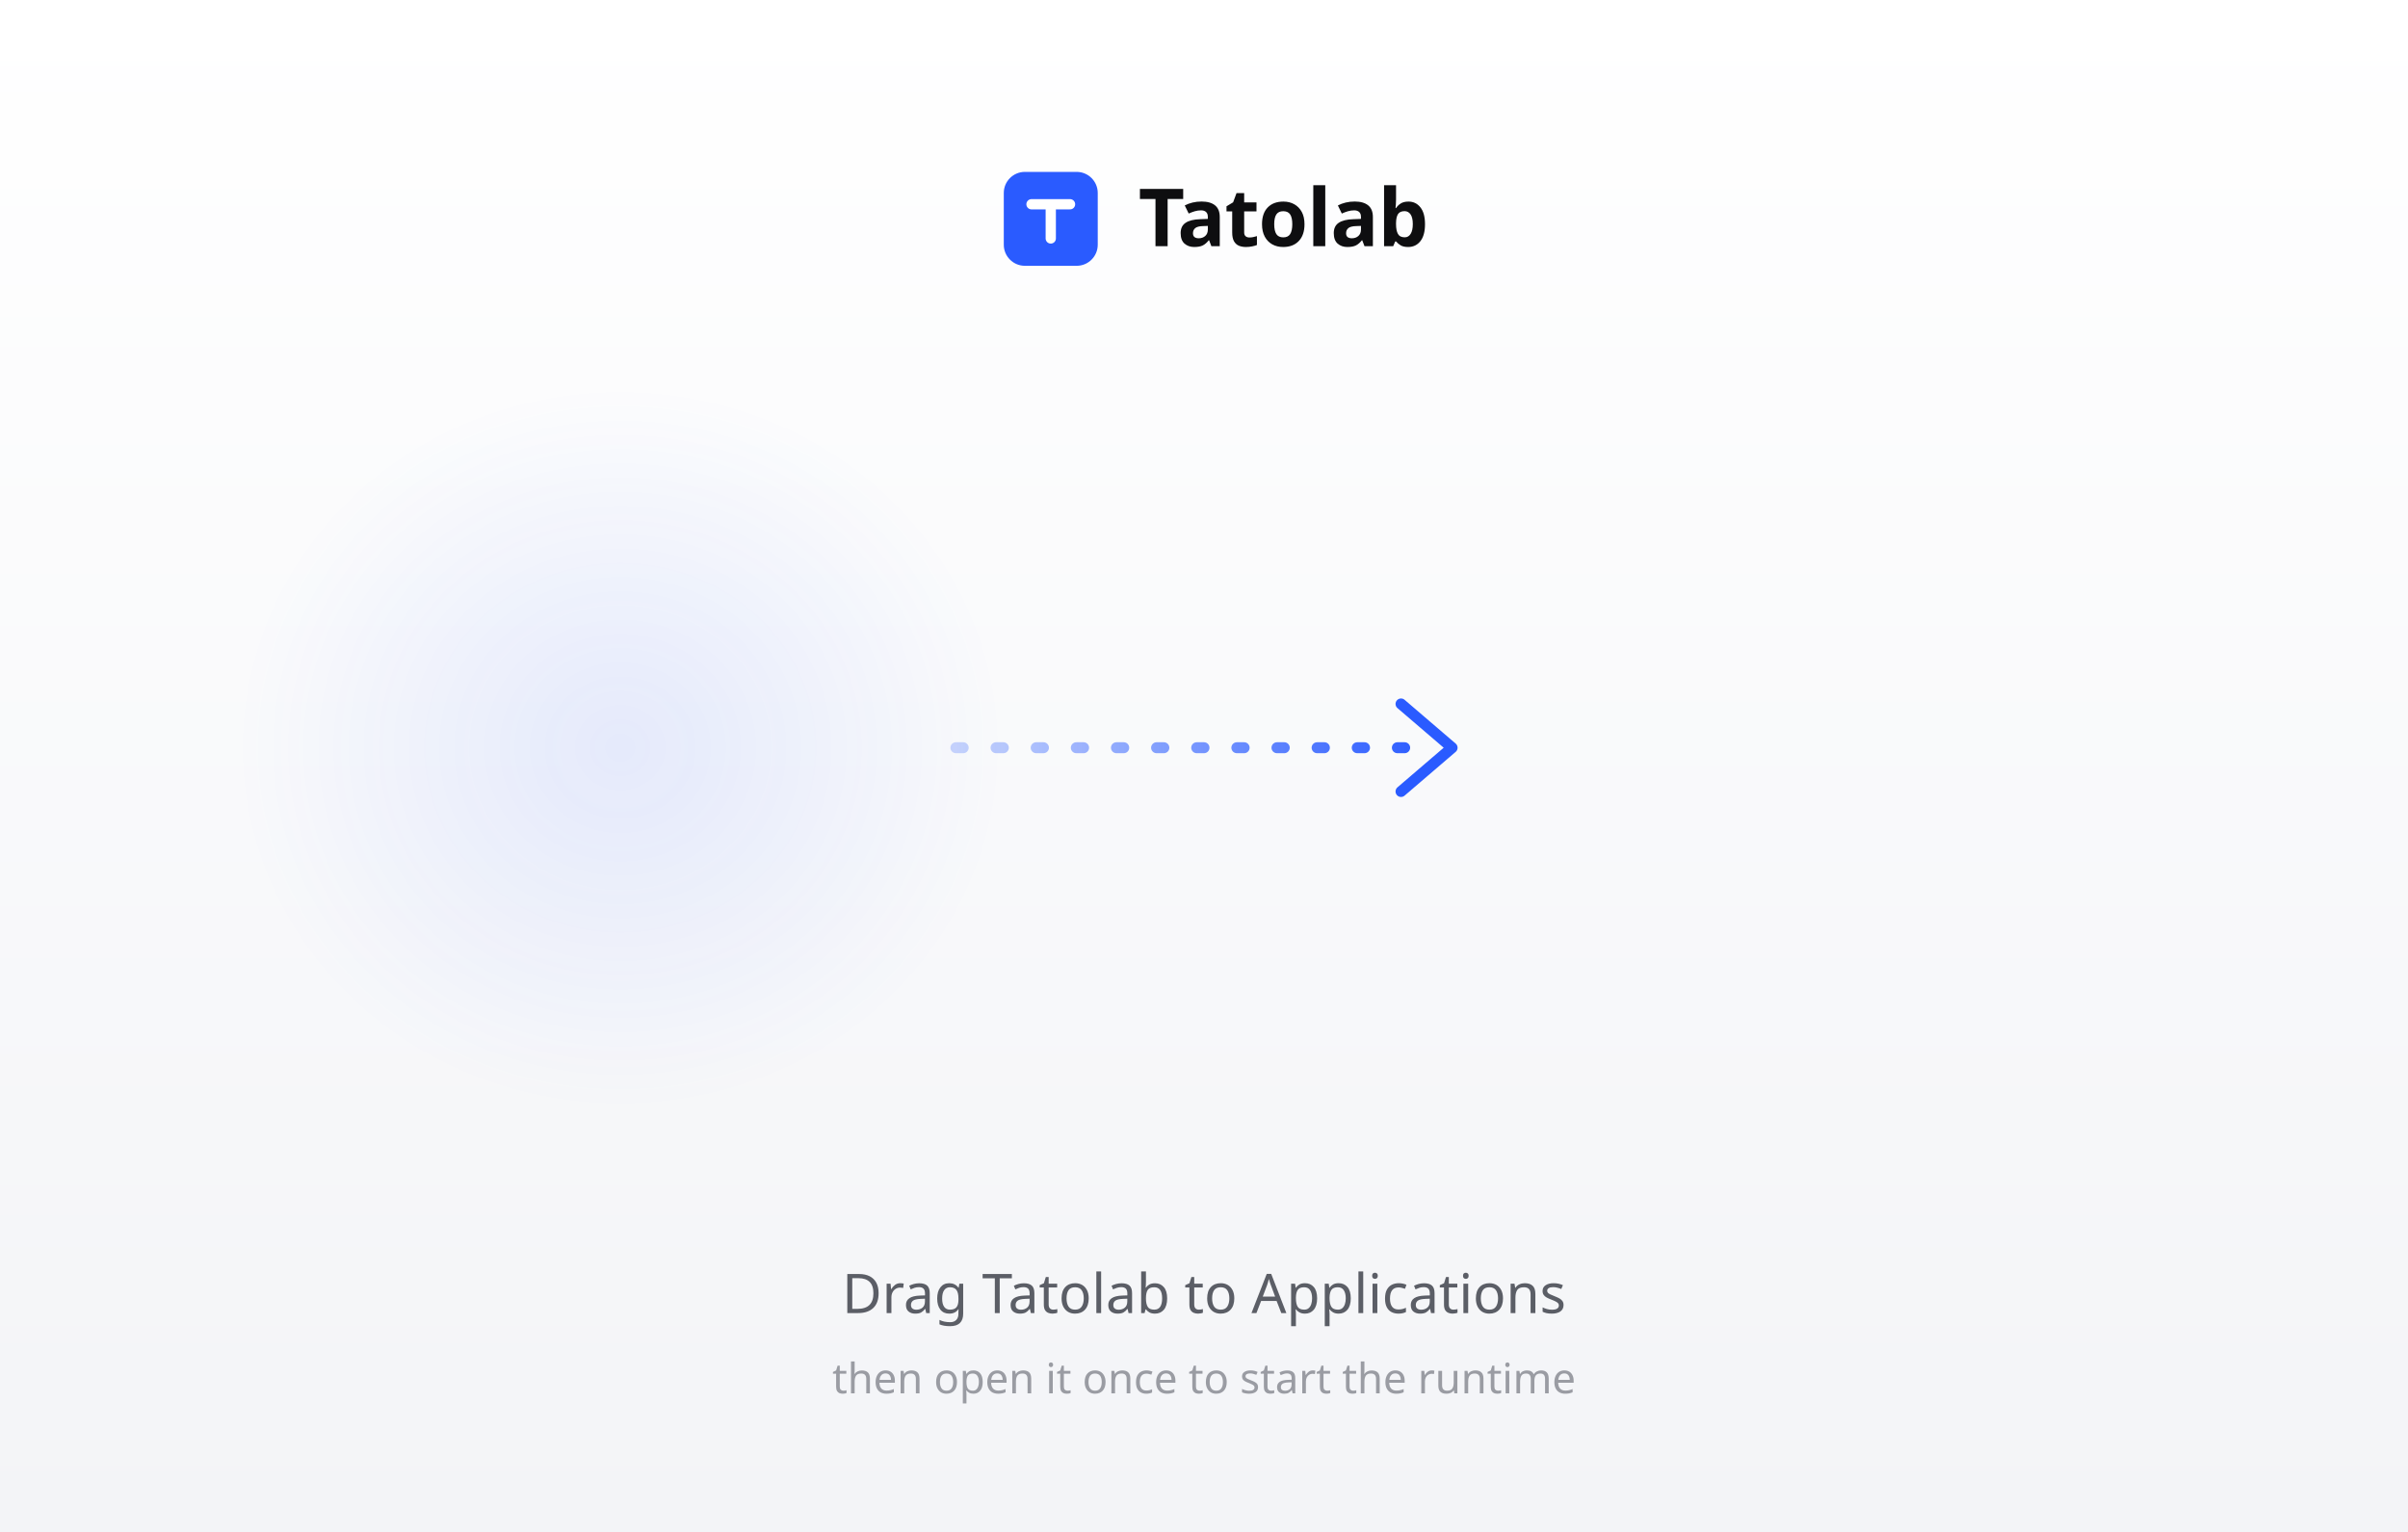
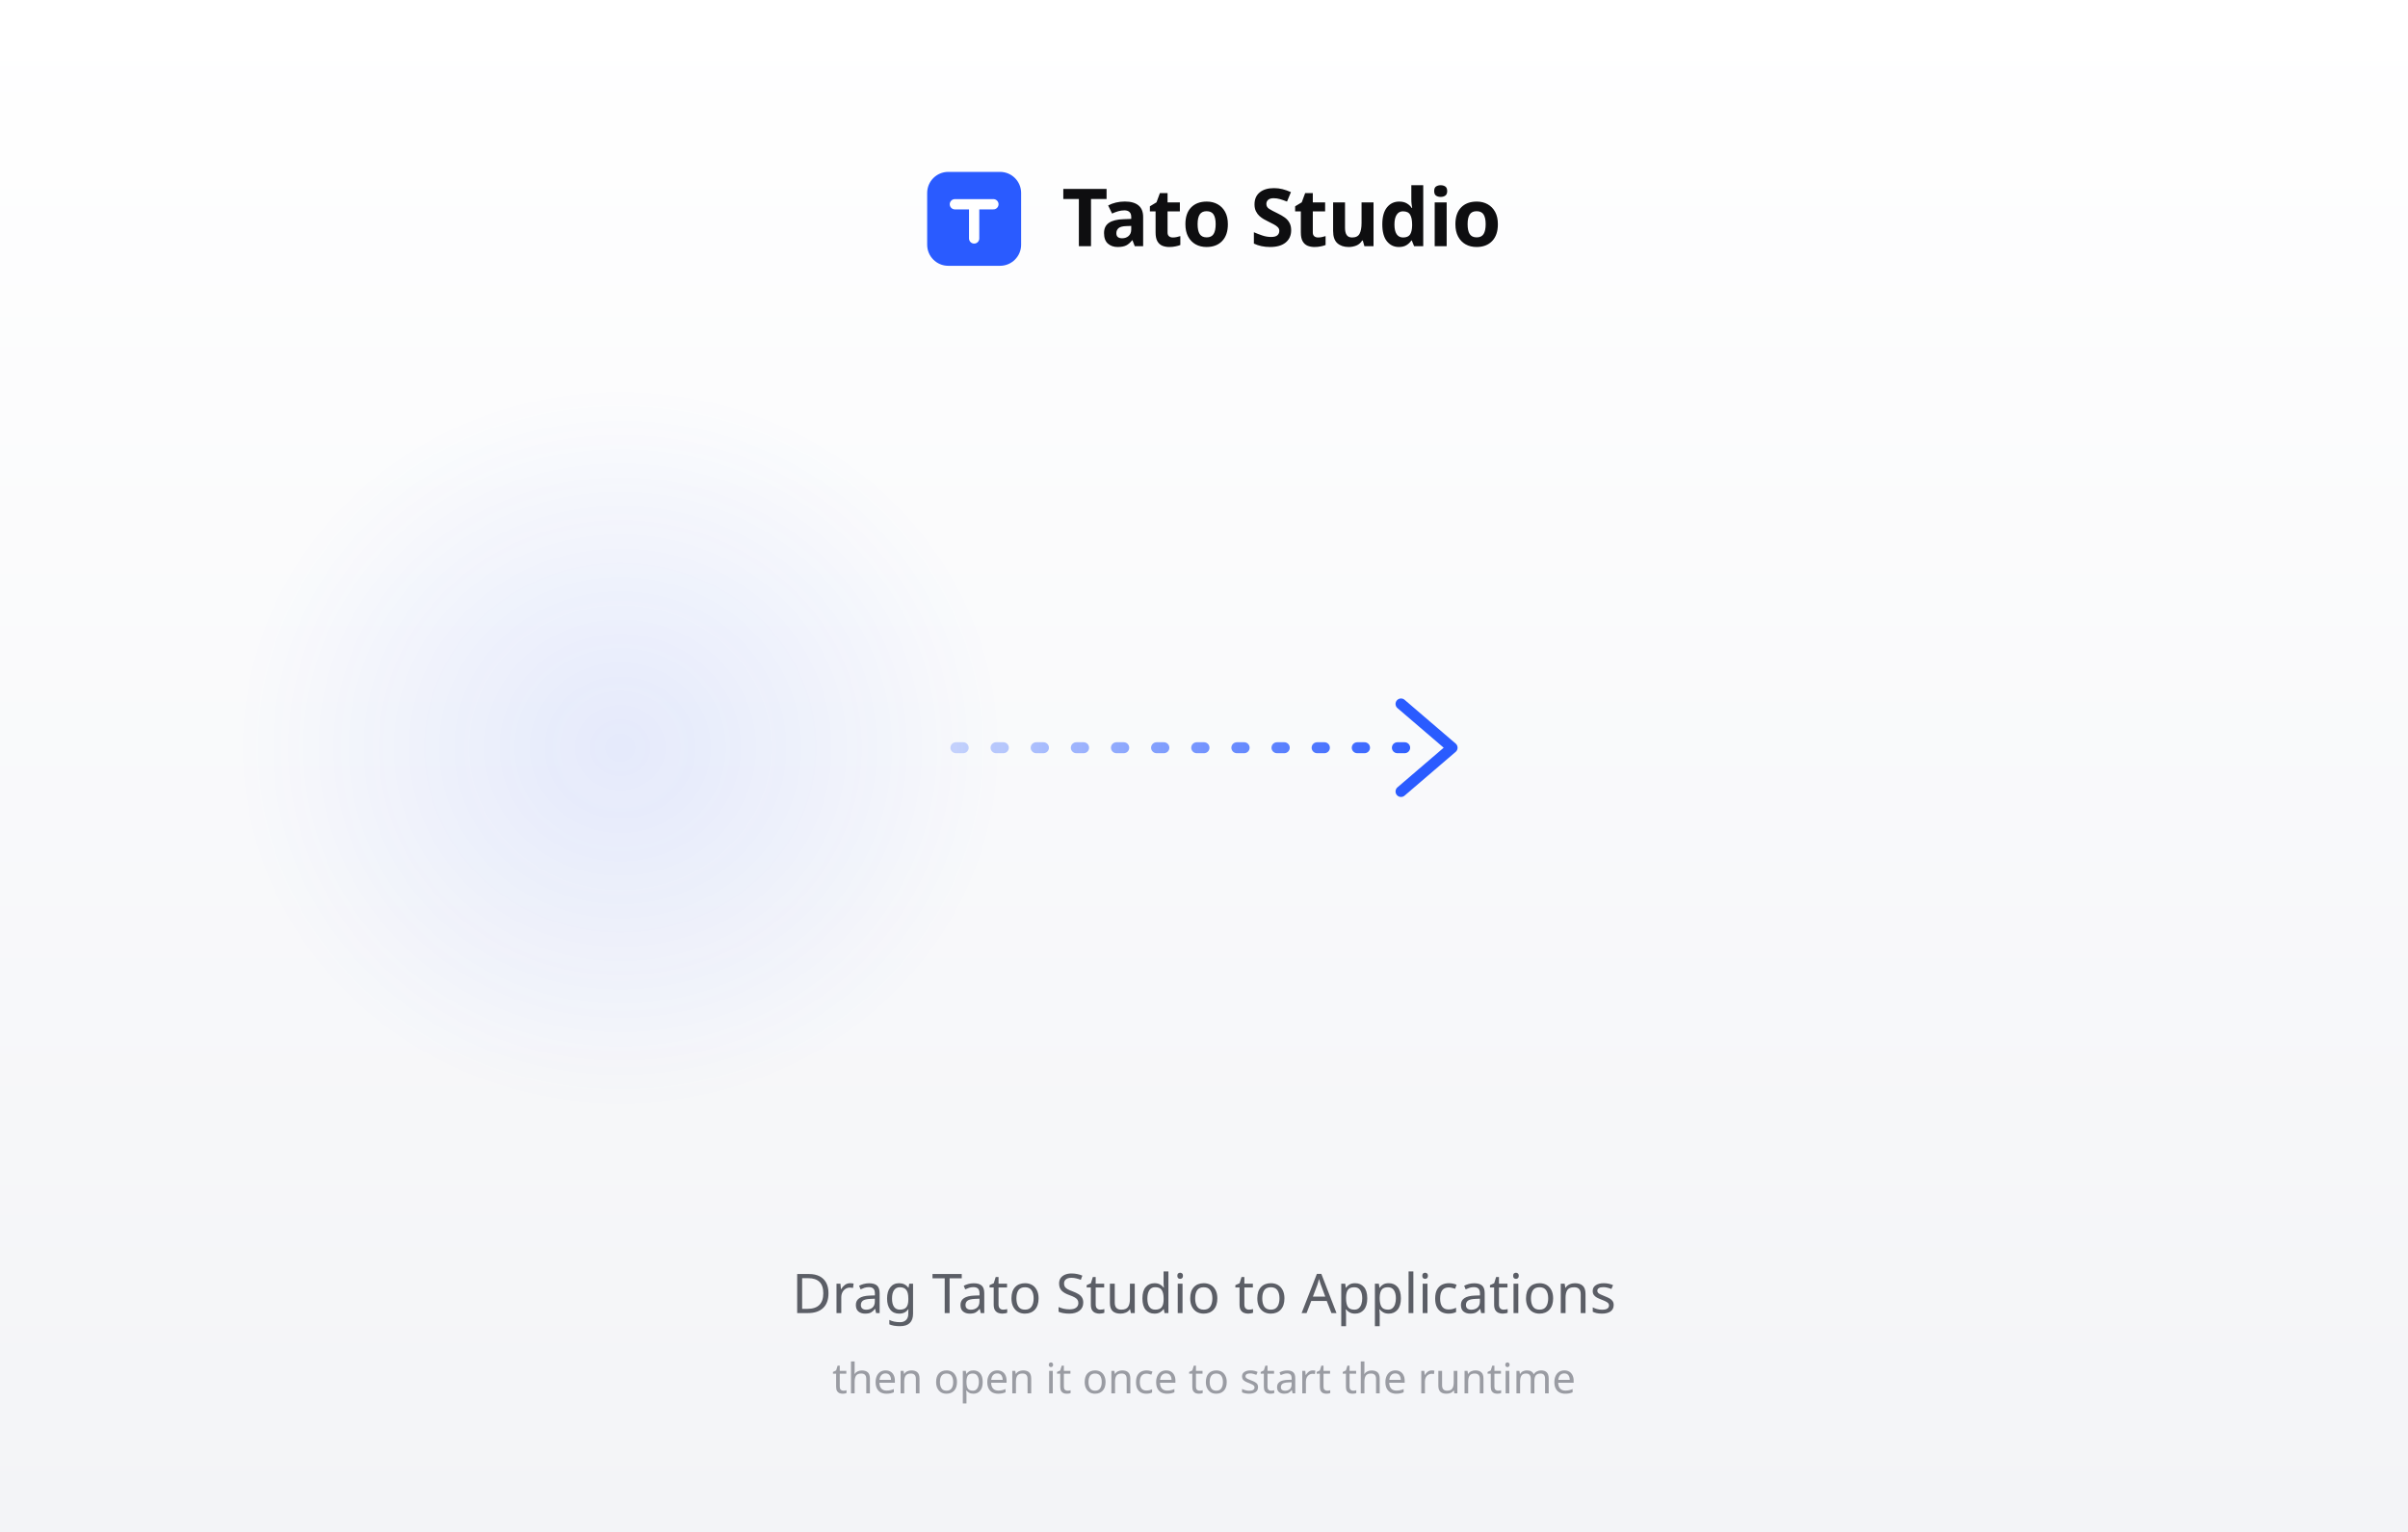
<svg xmlns="http://www.w3.org/2000/svg" width="660" height="420" viewBox="0 0 660 420">
  <defs>
    <linearGradient id="window-wash" x1="0" y1="0" x2="0" y2="1">
      <stop offset="0" stop-color="#ffffff" />
      <stop offset="1" stop-color="#f3f4f7" />
    </linearGradient>
    <radialGradient id="mark-glow" cx="0.5" cy="0.5" r="0.5">
      <stop offset="0" stop-color="#2a5bff" stop-opacity="0.10" />
      <stop offset="1" stop-color="#2a5bff" stop-opacity="0" />
    </radialGradient>
    <linearGradient id="arrow-stroke" gradientUnits="userSpaceOnUse" x1="262" y1="0" x2="392" y2="0">
      <stop offset="0" stop-color="#2a5bff" stop-opacity="0.25" />
      <stop offset="1" stop-color="#2a5bff" />
    </linearGradient>
  </defs>
  <rect width="660" height="420" fill="url(#window-wash)" />
  <ellipse cx="170" cy="205" rx="105" ry="100" fill="url(#mark-glow)" />
-   <g transform="translate(272 44)">
+   <g transform="translate(251 44)">
    <g transform="scale(0.03125)">
      <rect x="100" y="100" width="824" height="824" rx="185" fill="#2a5bff" />
      <path d="M343 384h338M512 384v300" stroke="#fff" stroke-width="90" stroke-linecap="round" fill="none" />
    </g>
-     <text x="40" y="23.5" font-family="'Instrument Sans SemiBold', 'Instrument Sans', sans-serif" font-weight="600" font-size="22" letter-spacing="-0.3" fill="#0e0e10">Tatolab</text>
+     <text x="40" y="23.5" font-family="'Instrument Sans SemiBold', 'Instrument Sans', sans-serif" font-weight="600" font-size="22" letter-spacing="-0.3" fill="#0e0e10">Tato Studio</text>
  </g>
  <g fill="none" stroke="url(#arrow-stroke)" stroke-width="3" stroke-linecap="round" stroke-linejoin="round">
    <path d="M262 205h130" stroke-dasharray="2 9" />
    <path d="M384 193l14 12-14 12" stroke="#2a5bff" />
  </g>
-   <text x="330" y="360" text-anchor="middle" font-family="'Instrument Sans Medium', 'Instrument Sans', sans-serif" font-weight="500" font-size="15" fill="#5b5e66">Drag Tatolab to Applications</text>
+   <text x="330" y="360" text-anchor="middle" font-family="'Instrument Sans Medium', 'Instrument Sans', sans-serif" font-weight="500" font-size="15" fill="#5b5e66">Drag Tato Studio to Applications</text>
  <text x="330" y="382" text-anchor="middle" font-family="'Instrument Sans Medium', 'Instrument Sans', sans-serif" font-weight="500" font-size="11.5" fill="#9a9ca3">then open it once to start the runtime</text>
</svg>
